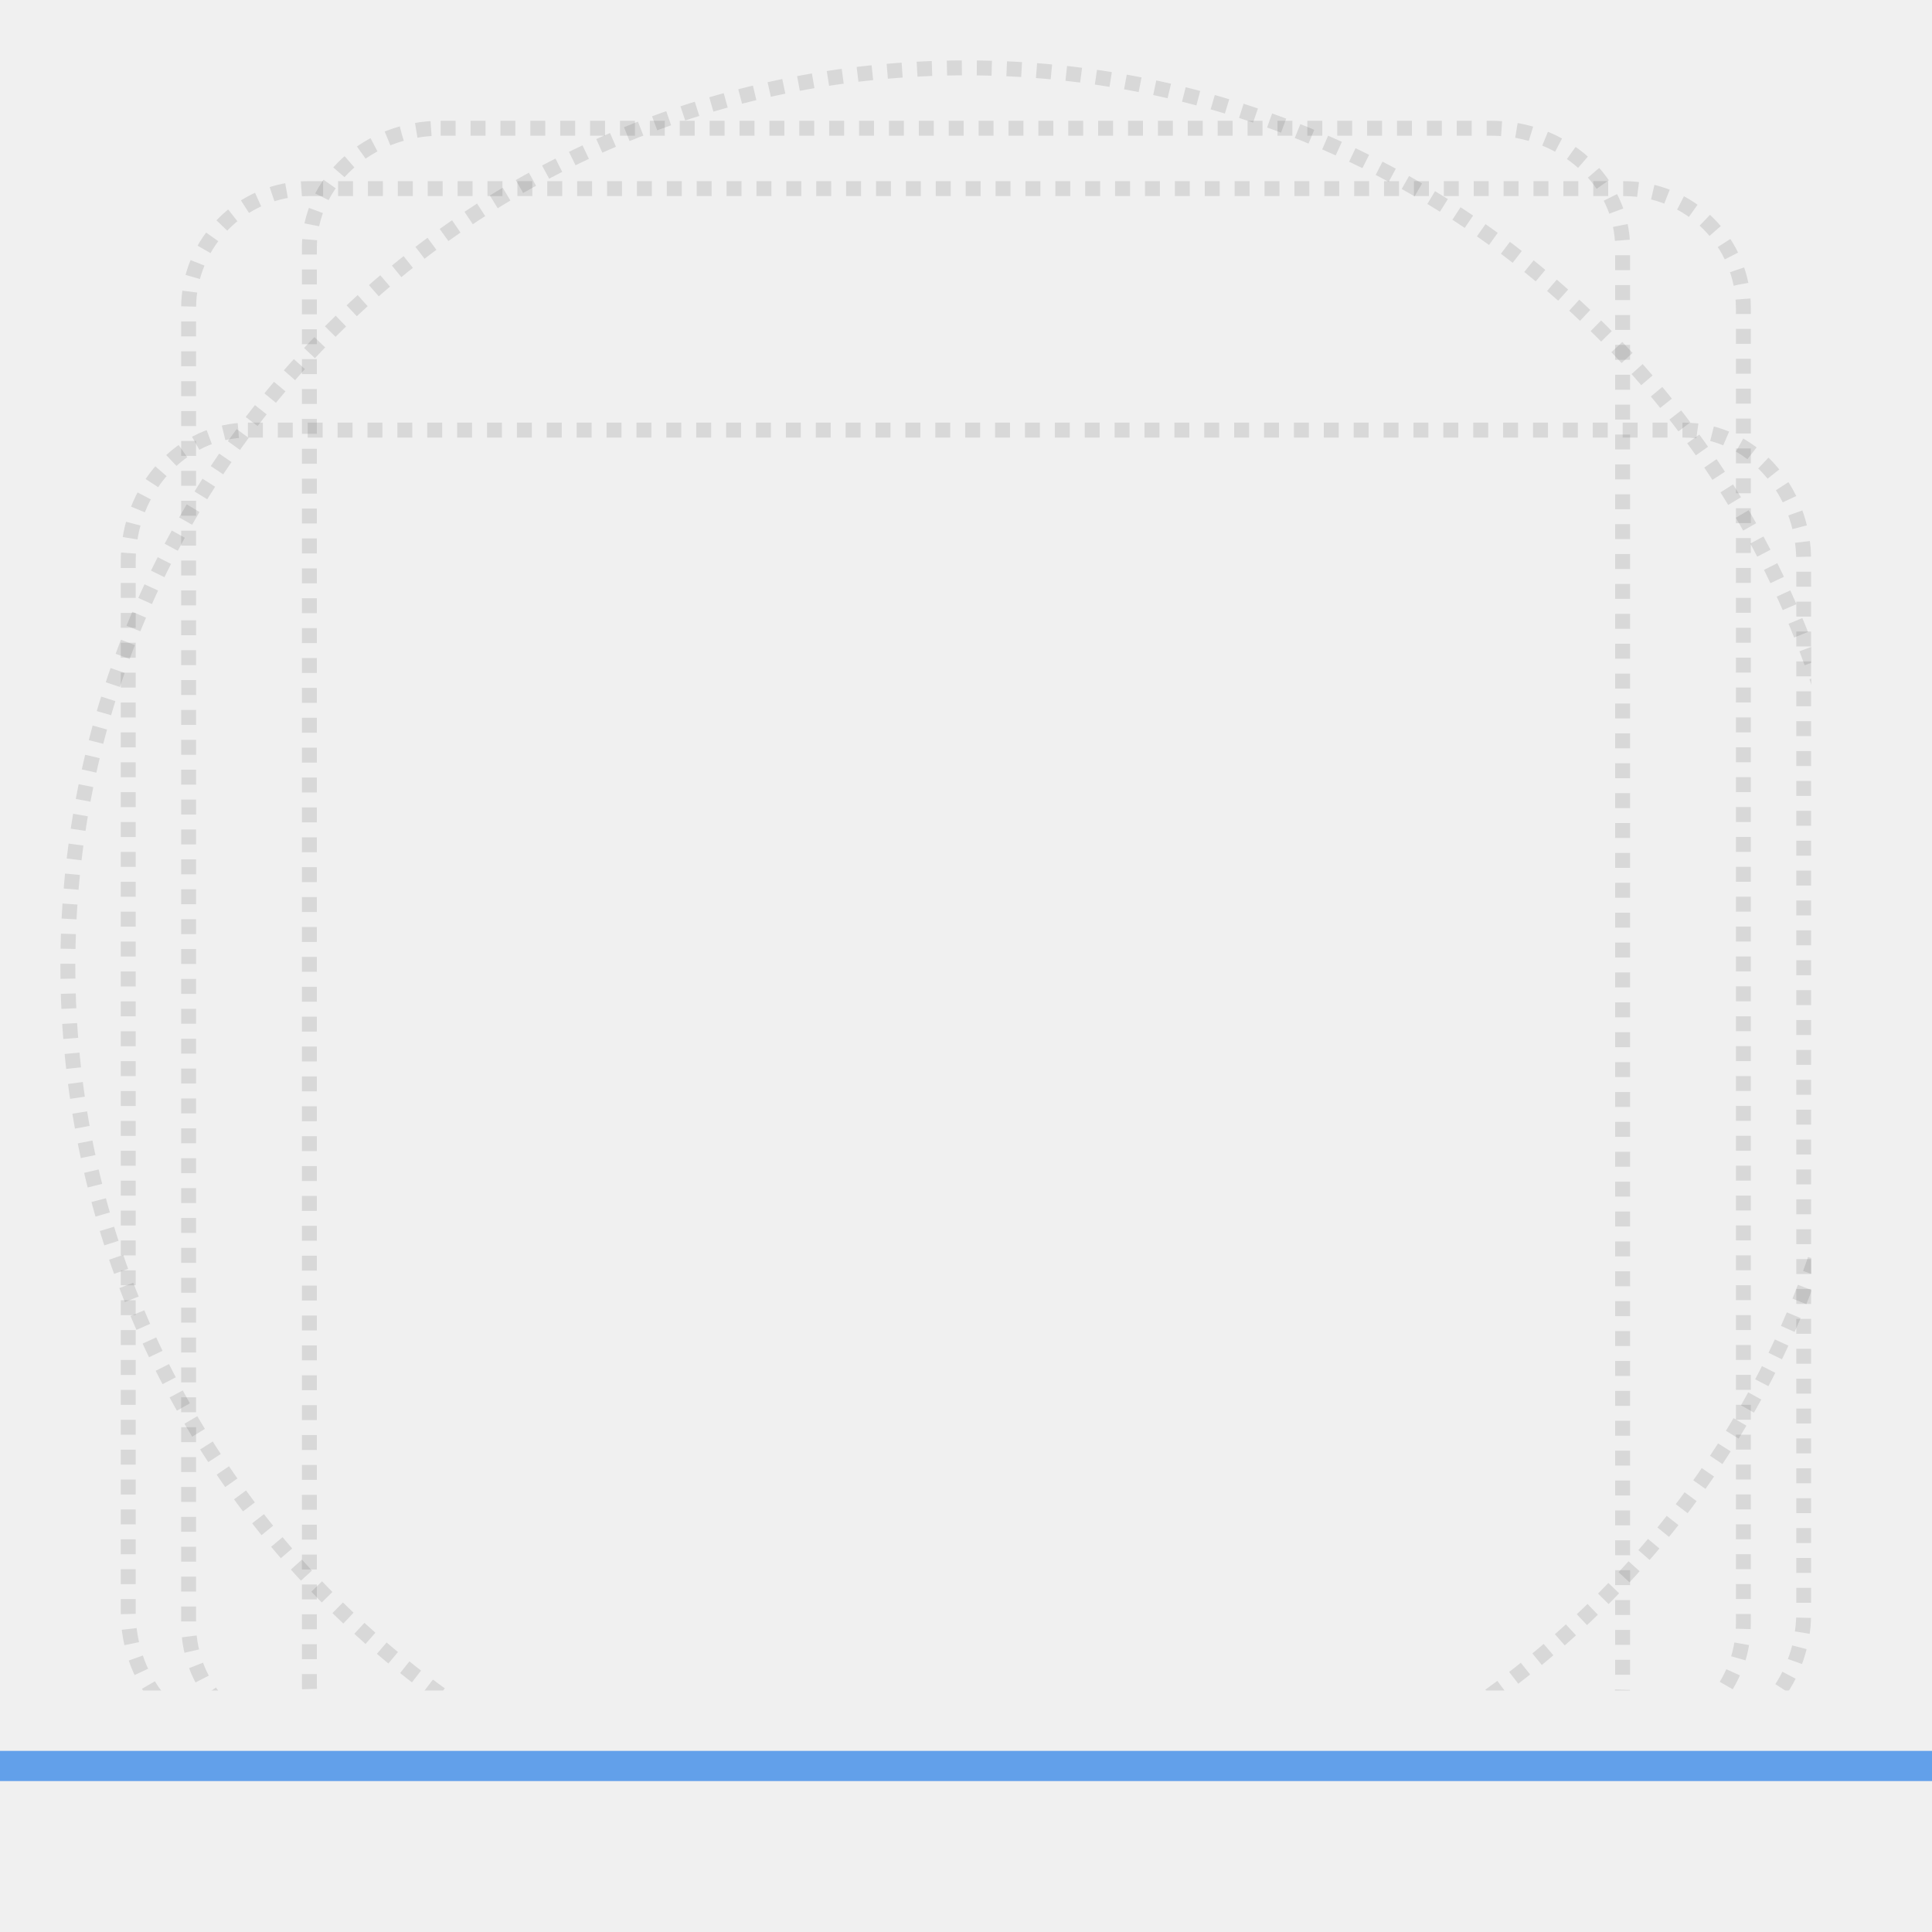
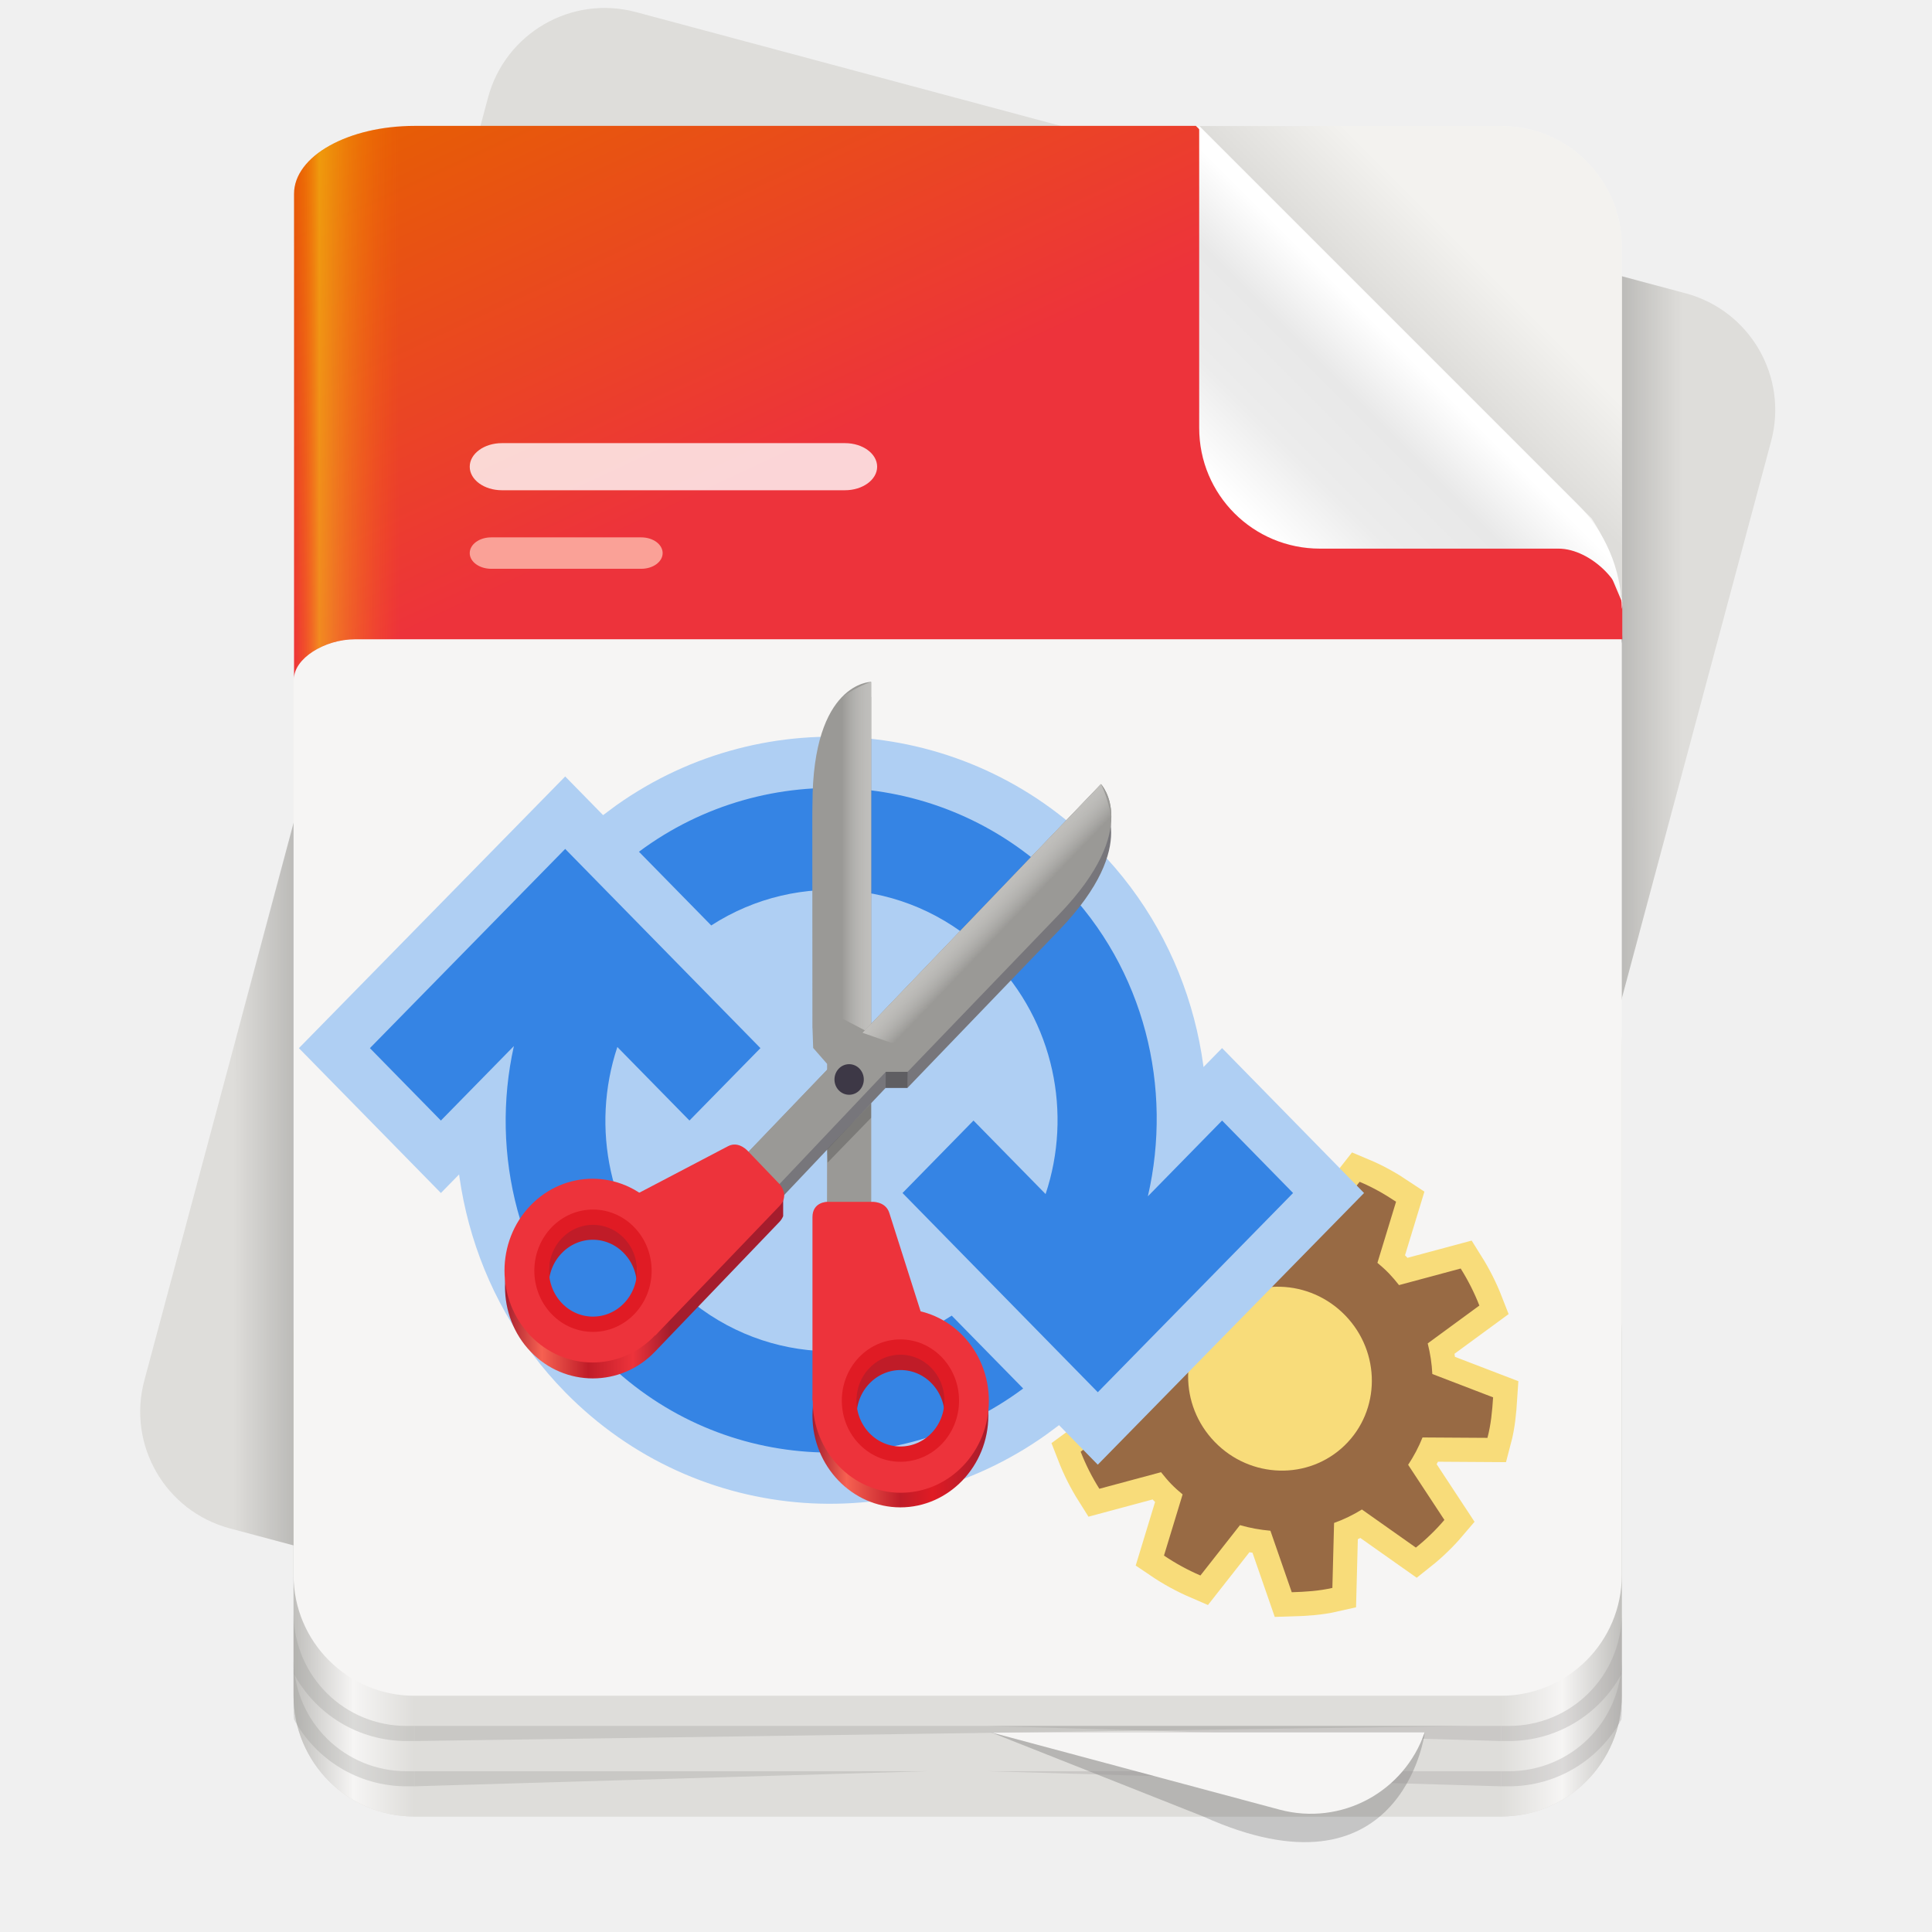
- <svg xmlns="http://www.w3.org/2000/svg" xmlns:xlink="http://www.w3.org/1999/xlink" width="128px" height="128px" viewBox="0 0 128 128" version="1.1">
-   <defs>
-     <filter id="alpha" filterUnits="objectBoundingBox" x="0%" y="0%" width="100%" height="100%">
-       <feColorMatrix type="matrix" in="SourceGraphic" values="0 0 0 0 1 0 0 0 0 1 0 0 0 0 1 0 0 0 1 0" />
-     </filter>
-     <mask id="mask0">
-       <g filter="url(#alpha)">
-         <rect x="0" y="0" width="128" height="128" style="fill:rgb(0%,0%,0%);fill-opacity:0.1;stroke:none;" />
-       </g>
-     </mask>
-     <clipPath id="clip1">
-       <rect x="0" y="0" width="192" height="152" />
-     </clipPath>
-     <g id="surface10632" clip-path="url(#clip1)">
-       <path style="fill:none;stroke-width:0.99;stroke-linecap:butt;stroke-linejoin:miter;stroke:rgb(0%,0%,0%);stroke-opacity:1;stroke-dasharray:0.99,0.99;stroke-miterlimit:4;" d="M 123.504 236 C 123.504 268.863 96.863 295.504 64 295.504 C 31.137 295.504 4.496 268.863 4.496 236 C 4.496 203.137 31.137 176.496 64 176.496 C 96.863 176.496 123.504 203.137 123.504 236 Z M 123.504 236 " transform="matrix(1,0,0,1,8,-156)" />
+ <svg xmlns="http://www.w3.org/2000/svg" xmlns:xlink="http://www.w3.org/1999/xlink" height="128px" viewBox="0 0 128 128" width="128px">
+   <filter id="a" height="100%" width="100%" x="0%" y="0%">
+     <feColorMatrix color-interpolation-filters="sRGB" values="0 0 0 0 1 0 0 0 0 1 0 0 0 0 1 0 0 0 1 0" />
+   </filter>
+   <linearGradient id="b" gradientTransform="matrix(-1 0 0 -1 135.4502 -171.6538)" gradientUnits="userSpaceOnUse" x1="28" x2="116" y1="-274" y2="-274">
+     <stop offset="0" stop-color="#c0bfbc" />
+     <stop offset="0.045" stop-color="#f6f5f4" />
+     <stop offset="0.091" stop-color="#deddda" />
+     <stop offset="0.909" stop-color="#deddda" />
+     <stop offset="0.955" stop-color="#f6f5f4" />
+     <stop offset="1" stop-color="#c0bfbc" />
+   </linearGradient>
+   <linearGradient id="c" gradientUnits="userSpaceOnUse">
+     <stop offset="0" stop-opacity="0.155" />
+     <stop offset="1" stop-opacity="0" />
+   </linearGradient>
+   <linearGradient id="d" gradientTransform="matrix(0.965926 0.258819 -0.258819 0.965926 -4.549807 -191.6538)" x1="167.194" x2="171.058" xlink:href="#c" y1="191.243" y2="190.208" />
+   <linearGradient id="e" gradientTransform="matrix(-0.965926 -0.258819 0.258819 -0.965926 131.4388 312.3393)" x1="167.194" x2="171.058" xlink:href="#c" y1="191.243" y2="190.208" />
+   <linearGradient id="f" gradientUnits="userSpaceOnUse" x1="96.289" x2="101.069" y1="25.185" y2="20.405">
+     <stop offset="0" stop-color="#deddda" />
+     <stop offset="1" stop-color="#f3f2ef" />
+   </linearGradient>
+   <linearGradient id="g" gradientTransform="matrix(2.590207 0 0 1.014429 -63.4724 263.5921)" gradientUnits="userSpaceOnUse" x1="32.026" x2="50.261" y1="-252" y2="-236.686">
+     <stop offset="0" stop-color="#e66100" />
+     <stop offset="1" stop-color="#ed333b" />
+   </linearGradient>
+   <linearGradient id="h" gradientUnits="userSpaceOnUse" x1="84.095" x2="94.721" y1="35.615" y2="24.989">
+     <stop offset="0" stop-color="#ffffff" />
+     <stop offset="0.342" stop-color="#ececec" />
+     <stop offset="0.7" stop-color="#e8e8e8" />
+     <stop offset="1" stop-color="#ffffff" />
+   </linearGradient>
+   <linearGradient id="i" gradientTransform="matrix(1.375 0 0 0.772987 -30.01876 -152.4396)" gradientUnits="userSpaceOnUse" x1="36" x2="41.091" y1="241" y2="241">
+     <stop offset="0" stop-color="#ff7800" stop-opacity="0" />
+     <stop offset="0.24" stop-color="#f5c211" stop-opacity="0.604" />
+     <stop offset="0.376" stop-color="#f5c211" stop-opacity="0.443" />
+     <stop offset="1" stop-color="#ff7800" stop-opacity="0" />
+   </linearGradient>
+   <linearGradient id="j" gradientTransform="matrix(0.485665 0 0 0.506562 91.70803 -64.25968)" gradientUnits="userSpaceOnUse" x1="-78" x2="-54" y1="312" y2="312">
+     <stop offset="0" stop-color="#a51d2d" />
+     <stop offset="0.194" stop-color="#f66151" />
+     <stop offset="0.5" stop-color="#c01c28" />
+     <stop offset="0.682" stop-color="#e01b24" />
+     <stop offset="1" stop-color="#a51d2d" />
+   </linearGradient>
+   <linearGradient id="k" gradientUnits="userSpaceOnUse">
+     <stop offset="0" stop-color="#deddda" stop-opacity="0" />
+     <stop offset="1" stop-color="#c0bfbc" />
+   </linearGradient>
+   <linearGradient id="l" gradientTransform="matrix(0.485665 0 0 0.506562 26.63153 21.87494)" x1="60" x2="64" xlink:href="#k" y1="62" y2="62" />
+   <linearGradient id="m" gradientTransform="matrix(0.485665 0 0 0.506562 22.74621 36.41994)" gradientUnits="userSpaceOnUse" x1="22.053" x2="60" y1="93.909" y2="93.909">
+     <stop offset="0" stop-color="#a51d2d" />
+     <stop offset="0.132" stop-color="#f66151" />
+     <stop offset="0.299" stop-color="#c01c28" />
+     <stop offset="0.46" stop-color="#ed333b" />
+     <stop offset="0.593" stop-color="#a51d2d" />
+     <stop offset="1" stop-color="#a51d2d" />
+   </linearGradient>
+   <linearGradient id="n" gradientTransform="matrix(-0.343417 -0.358194 -0.343417 0.358194 110.7181 58.398)" x1="60" x2="64" xlink:href="#k" y1="62" y2="62" />
+   <mask id="o">
+     <g filter="url(#a)">
+       <rect fill-opacity="0.2" height="153.6" width="153.6" x="-12.8" y="-12.8" />
    </g>
-     <mask id="mask1">
-       <g filter="url(#alpha)">
-         <rect x="0" y="0" width="128" height="128" style="fill:rgb(0%,0%,0%);fill-opacity:0.1;stroke:none;" />
-       </g>
-     </mask>
-     <clipPath id="clip2">
-       <rect x="0" y="0" width="192" height="152" />
-     </clipPath>
-     <g id="surface10635" clip-path="url(#clip2)">
-       <path style="fill:none;stroke-width:0.99;stroke-linecap:butt;stroke-linejoin:miter;stroke:rgb(0%,0%,0%);stroke-opacity:1;stroke-dasharray:0.99,0.99;stroke-miterlimit:4;" d="M 29.195 180.496 L 98.805 180.496 C 103.609 180.496 107.504 184.047 107.504 188.426 L 107.504 283.574 C 107.504 287.953 103.609 291.504 98.805 291.504 L 29.195 291.504 C 24.391 291.504 20.496 287.953 20.496 283.574 L 20.496 188.426 C 20.496 184.047 24.391 180.496 29.195 180.496 Z M 29.195 180.496 " transform="matrix(1,0,0,1,8,-156)" />
+   </mask>
+   <clipPath id="p">
+     <rect height="152" width="192" />
+   </clipPath>
+   <mask id="q">
+     <g filter="url(#a)">
+       <rect fill-opacity="0.2" height="153.6" width="153.6" x="-12.8" y="-12.8" />
    </g>
-     <mask id="mask2">
-       <g filter="url(#alpha)">
-         <rect x="0" y="0" width="128" height="128" style="fill:rgb(0%,0%,0%);fill-opacity:0.1;stroke:none;" />
-       </g>
-     </mask>
-     <clipPath id="clip3">
-       <rect x="0" y="0" width="192" height="152" />
-     </clipPath>
-     <g id="surface10638" clip-path="url(#clip3)">
-       <path style="fill:none;stroke-width:0.99;stroke-linecap:butt;stroke-linejoin:miter;stroke:rgb(0%,0%,0%);stroke-opacity:1;stroke-dasharray:0.99,0.99;stroke-miterlimit:4;" d="M 20.418 184.496 L 107.582 184.496 C 111.957 184.496 115.504 188.043 115.504 192.418 L 115.504 279.582 C 115.504 283.957 111.957 287.504 107.582 287.504 L 20.418 287.504 C 16.043 287.504 12.496 283.957 12.496 279.582 L 12.496 192.418 C 12.496 188.043 16.043 184.496 20.418 184.496 Z M 20.418 184.496 " transform="matrix(1,0,0,1,8,-156)" />
+   </mask>
+   <clipPath id="r">
+     <rect height="152" width="192" />
+   </clipPath>
+   <path d="m 42.137 0.801 l 69.547 18.633 c 4.266 1.145 6.801 5.531 5.656 9.801 l -22.777 85 c -1.145 4.27 -5.531 6.801 -9.797 5.656 l -69.547 -18.633 c -4.27 -1.145 -6.801 -5.531 -5.656 -9.801 l 22.773 -85 c 1.145 -4.266 5.531 -6.801 9.801 -5.656 z m 0 0" fill="#deddda" />
+   <path d="m 27.449 61.348 h 72 c 4.418 0 8 3.582 8 8 v 43 c 0 4.418 -3.582 8 -8 8 h -72 c -4.418 0 -8 -3.582 -8 -8 v -43 c 0 -4.418 3.582 -8 8 -8 z m 0 0" fill="#deddda" />
+   <path d="m 99.449 120.348 h -72 c -4.418 0 -8 -3.582 -8 -8 v -24 c 0 -4.418 3.582 -8 8 -8 h 72 c 4.418 0 8 3.582 8 8 v 24 c 0 4.418 -3.582 8 -8 8 z m 0 0" fill="url(#b)" />
+   <path d="m 99.449 16.16 v 79.836 l 17.891 -66.762 c 1.145 -4.281 -1.375 -8.652 -5.656 -9.797 z m 0 0" fill="url(#d)" />
+   <path d="m 27.438 104.527 v -79.84 l -17.887 66.766 c -1.148 4.281 1.375 8.648 5.656 9.797 z m 0 0" fill="url(#e)" />
+   <path d="m 27.449 8.348 h 72 c 4.418 0 8 3.582 8 8 v 88 c 0 4.418 -3.582 8 -8 8 h -72 c -4.418 0 -8 -3.582 -8 -8 v -88 c 0 -4.418 3.582 -8 8 -8 z m 0 0" fill="#f6f5f4" />
+   <path d="m 107.449 107 c -0.082 4.09 -3.379 7.348 -7.492 7.348 h -0.5 v 1 h 0.5 c 3.227 0 6.023 -1.789 7.465 -4.43 c 0.012 -0.188 0.027 -0.379 0.027 -0.57 z m -42 7.348 l 34 1 v -1 z m 0 0" fill="#939290" fill-opacity="0.272" />
+   <path d="m 65.637 114.766 l 14.082 5.582 c 13 5.855 14.672 -5.266 14.672 -5.582 z m 0 0" fill-opacity="0.183" />
+   <path d="m 107.449 110 c -0.082 4.09 -3.379 7.348 -7.492 7.348 h -0.5 v 1 h 0.5 c 3.227 0 6.023 -1.789 7.465 -4.43 c 0.012 -0.188 0.027 -0.379 0.027 -0.57 z m -42 7.348 l 34 1 v -1 z m 0 0" fill="#939290" fill-opacity="0.272" />
+   <path d="m 65.637 114.766 l 19.129 5.125 c 4.098 1.098 8.27 -1.172 9.625 -5.125 z m 0 0" fill="#f6f5f4" />
+   <path d="m 19.449 110 c 0.082 4.09 3.383 7.348 7.492 7.348 h 0.5 v 1 h -0.5 c -3.223 0 -6.02 -1.789 -7.461 -4.43 c -0.016 -0.188 -0.031 -0.379 -0.031 -0.57 z m 42 7.348 l -34 1 v -1 z m 0 0" fill="#908f8d" fill-opacity="0.272" />
+   <path d="m 19.449 107 c 0.082 4.09 3.383 7.348 7.492 7.348 h 0.5 v 1 h -0.5 c -3.223 0 -6.02 -1.789 -7.461 -4.43 c -0.016 -0.188 -0.031 -0.379 -0.031 -0.57 z m 78 7.348 l -70 1 v -1 z m 0 0" fill="#908f8d" fill-opacity="0.272" />
+   <path d="m 79.449 8.348 l 26 26 c 2.043 3.133 2 6 2 6 v -24 c 0 -4.434 -3.566 -8 -8 -8 z m 0 0" fill="url(#f)" />
+   <path d="m 104.449 35.621 l -25 -25 v 20 c 0 4.434 3.57 8 8 8 h 15.797 c 2.203 0 4.562 2.512 4.203 4 c -0.031 -2.637 -1.109 -5.156 -3 -7 z m 0 0" fill-opacity="0.211" />
+   <path d="m 27.48 8.34 h 51.75 l 25.918 26.078 l 2.332 5.508 v 2.426 h -83.941 c -2.102 0 -4.059 1.309 -4.059 2.617 v -32.129 c 0 -2.484 3.582 -4.5 8 -4.5 z m 0 0" fill="url(#g)" />
+   <path d="m 104.449 33.348 l -25 -25 v 20 c 0 4.43 3.57 8 8 8 h 15.797 c 2.203 0 4.562 2.508 4.203 4 c -0.031 -2.641 -1.109 -5.16 -3 -7 z m 0 0" fill="url(#h)" />
+   <path d="m 27.48 8.34 h 51.75 l 25.898 26.105 l 2.352 5.488 v 2.418 h -83.941 c -2.102 0 -4.059 1.309 -4.059 2.617 v -32.129 c 0 -2.484 3.582 -4.5 8 -4.5 z m 0 0" fill="url(#i)" />
+   <path d="m 32.543 35.602 h 9.941 c 0.785 0 1.418 0.465 1.418 1.043 c 0 0.574 -0.633 1.039 -1.418 1.039 h -9.941 c -0.785 0 -1.422 -0.465 -1.422 -1.039 c 0 -0.578 0.637 -1.043 1.422 -1.043 z m 0 0" fill="#faa197" />
+   <path d="m 33.25 29.359 h 22.73 c 1.18 0 2.133 0.699 2.133 1.562 c 0 0.859 -0.953 1.559 -2.133 1.559 h -22.73 c -1.176 0 -2.129 -0.699 -2.129 -1.559 c 0 -0.863 0.953 -1.562 2.129 -1.562 z m 0 0" fill="#ffffff" fill-opacity="0.796" />
+   <path d="m 82.477 84.797 l 9.012 2.574 c 0.66 0.191 1.004 1.023 0.766 1.859 l -2.375 8.312 c -0.238 0.836 -0.969 1.363 -1.633 1.172 l -9.012 -2.574 c -0.664 -0.191 -1.004 -1.02 -0.766 -1.859 l 2.375 -8.312 c 0.238 -0.836 0.969 -1.359 1.633 -1.172 z m 0 0" fill="#f8dc7a" />
+   <path d="m 97.732 267.449 c 0.248 -0.426 0.476 -0.87 0.678 -1.316 l -3.72 -3.201 c 0.233 -0.732 0.392 -1.485 0.47 -2.25 l 4.651 -1.297 c -0.019 -1.025 -0.206 -2.012 -0.423 -3.012 l -4.824 -0.427 c -0.245 -0.728 -0.567 -1.425 -0.954 -2.094 l 2.92 -3.763 c -0.621 -0.817 -1.327 -1.578 -2.093 -2.266 l -4.072 2.445 c -0.312 -0.23 -0.632 -0.44 -0.966 -0.636 c -0.344 -0.198 -0.676 -0.354 -1.032 -0.517 l 0.084 -4.749 c -0.999 -0.321 -1.998 -0.56 -3.013 -0.681 l -1.8 4.409 c -0.772 -0.003 -1.543 0.076 -2.29 0.221 l -2.784 -3.966 c -0.973 0.314 -1.919 0.644 -2.817 1.138 l 1.21 4.68 c -0.622 0.442 -1.194 0.961 -1.72 1.531 l -4.637 -1.621 c -0.568 0.805 -1.066 1.664 -1.476 2.561 l 3.721 3.206 c -0.232 0.737 -0.398 1.496 -0.47 2.25 l -4.656 1.294 c 0.019 1.025 0.207 2.016 0.427 3.011 l 4.824 0.427 c 0.245 0.728 0.564 1.431 0.95 2.096 l -2.916 3.761 c 0.622 0.821 1.322 1.579 2.095 2.27 l 4.072 -2.445 c 0.319 0.223 0.617 0.435 0.966 0.636 c 0.344 0.198 0.676 0.354 1.031 0.513 l -0.083 4.753 c 0.981 0.322 1.99 0.549 3.013 0.681 l 1.8 -4.409 c 0.772 0.003 1.538 -0.075 2.29 -0.221 l 2.783 3.962 c 0.97 -0.309 1.919 -0.644 2.817 -1.138 l -1.206 -4.682 c 0.625 -0.448 1.198 -0.963 1.715 -1.53 l 4.637 1.621 c 0.287 -0.401 0.552 -0.814 0.798 -1.245 z m -7.98 -4.607 c -1.866 3.238 -6.06 4.313 -9.366 2.403 c -3.31 -1.909 -4.475 -6.083 -2.608 -9.316 c 1.868 -3.229 6.06 -4.299 9.364 -2.393 s 4.472 6.074 2.609 9.307 z m 0 0" fill="#986a44" stroke="#f8dc7a" stroke-width="3.594" transform="matrix(0.856465 0.244749 -0.244749 0.856465 76.54685 -151.32)" />
+   <path d="m 94.793 101.66 c 0.316 -0.305 0.621 -0.629 0.902 -0.961 l -2.402 -3.652 c 0.379 -0.57 0.699 -1.176 0.953 -1.812 l 4.301 0.027 c 0.234 -0.883 0.316 -1.773 0.375 -2.684 l -4.027 -1.547 c -0.031 -0.684 -0.137 -1.359 -0.305 -2.027 l 3.422 -2.508 c -0.332 -0.852 -0.75 -1.676 -1.238 -2.453 l -4.086 1.098 c -0.211 -0.273 -0.434 -0.531 -0.672 -0.781 c -0.246 -0.254 -0.492 -0.469 -0.758 -0.695 l 1.234 -4.047 c -0.777 -0.52 -1.574 -0.969 -2.414 -1.32 l -2.621 3.336 c -0.66 -0.191 -1.34 -0.312 -2.016 -0.371 l -1.414 -4.078 c -0.91 0.031 -1.801 0.082 -2.691 0.285 l -0.109 4.305 c -0.641 0.227 -1.258 0.531 -1.848 0.891 l -3.574 -2.523 c -0.684 0.551 -1.32 1.164 -1.891 1.832 l 2.402 3.656 c -0.379 0.574 -0.707 1.184 -0.953 1.812 l -4.305 -0.031 c -0.234 0.883 -0.316 1.777 -0.371 2.684 l 4.027 1.547 c 0.031 0.684 0.133 1.363 0.301 2.027 l -3.418 2.508 c 0.332 0.855 0.746 1.676 1.238 2.457 l 4.086 -1.098 c 0.219 0.27 0.422 0.523 0.672 0.781 c 0.246 0.254 0.492 0.469 0.758 0.691 l -1.234 4.051 c 0.762 0.516 1.57 0.957 2.414 1.32 l 2.621 -3.336 c 0.66 0.191 1.336 0.312 2.016 0.371 l 1.414 4.074 c 0.906 -0.027 1.801 -0.082 2.691 -0.285 l 0.113 -4.305 c 0.645 -0.23 1.262 -0.531 1.844 -0.891 l 3.574 2.523 c 0.344 -0.273 0.672 -0.562 0.988 -0.871 z m -5.707 -5.898 c -2.391 2.316 -6.246 2.211 -8.609 -0.234 c -2.367 -2.445 -2.344 -6.305 0.047 -8.617 c 2.391 -2.309 6.242 -2.199 8.605 0.242 c 2.363 2.441 2.344 6.297 -0.043 8.609 z m 0 0" fill="#986a44" />
+   <path d="m 42.574 58.266 h 26.98 c 1.754 0 3.18 1.254 3.18 2.801 v 26.609 c 0 1.547 -1.426 2.801 -3.18 2.801 h -26.98 c -1.758 0 -3.18 -1.254 -3.18 -2.801 v -26.609 c 0 -1.547 1.422 -2.801 3.18 -2.801 z m 0 0" fill="#afcff3" />
+   <path d="m 68.69 231.695 c -6.763 -6.762 -17.402 -7.405 -24.9 -1.924 l 4.252 4.25 c 5.143 -3.254 11.975 -2.642 16.469 1.853 c 3.711 3.709 4.768 9.009 3.197 13.636 l -4.241 -4.239 l -4.175 4.178 l 11.486 11.488 l 11.486 -11.488 l -4.175 -4.178 l -4.366 4.369 c 1.474 -6.249 -0.173 -13.086 -5.032 -17.944 z m -29.238 -2.087 l -11.486 11.488 l 4.175 4.175 l 4.293 -4.294 c -1.415 6.232 0.274 13.038 5.105 17.869 c 6.759 6.759 17.354 7.343 24.851 1.877 l -4.203 -4.202 c -5.143 3.257 -11.975 2.645 -16.473 -1.849 c -3.707 -3.713 -4.765 -9.009 -3.194 -13.64 l 4.241 4.239 l 4.175 -4.175 z m 0 0" fill="#3584e4" stroke="#afcff3" stroke-width="5.907" transform="matrix(1.126385 0 0 1.148987 -6.992303 -207.5739)" />
+   <path d="m 70.379 58.641 c -7.617 -7.77 -19.602 -8.508 -28.047 -2.211 l 4.789 4.883 c 5.793 -3.738 13.488 -3.035 18.551 2.129 c 4.18 4.262 5.371 10.352 3.602 15.668 l -4.777 -4.871 l -4.703 4.801 l 12.938 13.199 l 12.938 -13.199 l -4.703 -4.801 l -4.918 5.02 c 1.66 -7.18 -0.195 -15.035 -5.668 -20.617 z m -32.934 -2.398 l -12.938 13.199 l 4.703 4.797 l 4.836 -4.934 c -1.594 7.16 0.309 14.98 5.75 20.531 c 7.613 7.766 19.547 8.438 27.992 2.156 l -4.734 -4.828 c -5.793 3.742 -13.488 3.039 -18.555 -2.125 c -4.176 -4.266 -5.367 -10.352 -3.598 -15.672 l 4.777 4.871 l 4.703 -4.797 z m 0 0" fill="#3584e4" />
+   <path d="m 72.941 51.953 l -15.797 16.473 l -8.926 9.312 l 2.059 2.148 l 8.41 -8.875 h 1.445 l 10.062 -10.465 c 5.492 -5.73 2.746 -8.594 2.746 -8.594 z m 0 0" fill="#9a9996" fill-rule="evenodd" />
+   <path d="m 268.051 152.029 c 0.001 4.699 -3.809 8.509 -8.514 8.514 c -4.699 -0.001 -8.51 -3.813 -8.517 -8.517 c 0.004 -4.705 3.815 -8.515 8.514 -8.514 c 4.71 0.001 8.522 3.812 8.517 8.517 z m 0 0" fill="none" stroke="#c01c28" stroke-linecap="round" stroke-linejoin="round" stroke-width="5" transform="matrix(0.343417 0.358194 -0.343417 0.358194 22.74622 -53.60286)" />
+   <path d="m 54.797 82.645 h 2.914 v -36.473 l -0.688 -0.719 s -3.195 2.566 -3.195 8.824 v 13.773 l 0.047 1.379 l 0.922 1.055 z m 0 0" fill="#9a9996" fill-rule="evenodd" />
+   <path d="m 59.652 87.711 c -3.199 0 -5.824 2.738 -5.824 6.078 c 0 3.34 2.625 6.078 5.824 6.078 c 3.203 0 5.828 -2.738 5.828 -6.078 c 0 -3.34 -2.625 -6.078 -5.828 -6.078 z m 0 1.012 c 1.629 0 3.887 1.344 3.887 3.039 c 0 1.695 -2.258 5.066 -3.887 5.066 c -1.625 0 -3.883 -3.371 -3.883 -5.066 c 0 -1.695 2.258 -3.039 3.883 -3.039 z m 0 0" fill="url(#j)" />
+   <path d="m 54.801 81.648 h 2.914 v -36.473 s -3.887 0 -3.887 8.105 l 0.023 14.824 l 1.023 1.062 z m 0 0" fill="#9a9996" fill-rule="evenodd" />
+   <path d="m 53.828 92.793 v -12.156 c 0 -1.012 0.973 -1.012 0.973 -1.012 h 2.93 s 0.934 -0.07 1.188 0.734 l 2.137 6.719 z m 0 0" fill="#ed333b" fill-rule="evenodd" />
+   <path d="m -56.532 312.037 c 0 5.251 -4.263 9.516 -9.515 9.516 c -5.26 0 -9.515 -4.264 -9.515 -9.516 c 0 -5.259 4.255 -9.516 9.515 -9.516 c 5.252 0 9.515 4.257 9.515 9.516 z m 0 0" fill="none" stroke="#ed333b" stroke-linecap="round" stroke-linejoin="round" stroke-width="5" transform="matrix(-0.485665 0 0 0.506562 27.60286 -65.25379)" />
+   <path d="m -59.002 311.999 c 0 3.871 -3.129 7.002 -6.997 7.002 s -6.997 -3.131 -6.997 -7.002 c 0 -3.863 3.129 -7.002 6.997 -7.002 s 6.997 3.138 6.997 7.002 z m 0 0" fill="none" stroke="#e01b24" stroke-linecap="round" stroke-linejoin="round" stroke-width="2" transform="matrix(-0.485665 0 0 0.506562 27.60286 -65.25379)" />
+   <path d="m 57.715 45.176 s -0.91 0.273 -1.945 1.031 v 21.258 l 1.945 1.016 z m 0 0" fill="url(#l)" fill-rule="evenodd" />
+   <path d="m 226.312 169.667 c 0.007 4.704 -3.809 8.521 -8.514 8.514 c -4.705 0.004 -8.516 -3.807 -8.512 -8.512 c -0.007 -4.704 3.809 -8.521 8.514 -8.514 c 4.705 -0.004 8.516 3.807 8.512 8.512 z m 0 0" fill="none" stroke="#c01c28" stroke-linecap="round" stroke-linejoin="round" stroke-width="5" transform="matrix(0.343417 0.358194 -0.343417 0.358194 22.74622 -53.60286)" />
+   <path d="m 50.266 80.957 l -2.062 -2.152 l 24.691 -25.98 l 0.035 0.191 s 2.746 2.867 -2.746 8.598 l -10.066 10.465 h -1.445 z m 0 0" fill="#77767b" fill-rule="evenodd" />
+   <path d="m 48.891 76.656 l -6.18 3.582 l 0.008 0.121 c -2.273 -1.738 -5.512 -1.543 -7.562 0.598 c -2.266 2.359 -2.266 6.234 0 8.594 c 2.262 2.363 5.977 2.363 8.238 0 l 8.242 -8.594 c 0.117 -0.121 0.191 -0.25 0.25 -0.383 v -1.406 z m -9.617 3.523 c 0.746 0 1.488 0.301 2.062 0.898 c 1.152 1.199 1.152 5.125 0 6.324 c -1.148 1.199 -2.973 1.199 -4.121 0 c -1.148 -1.199 -1.148 -5.125 0 -6.324 c 0.574 -0.598 1.316 -0.898 2.059 -0.898 z m 0 0" fill="url(#m)" />
+   <path d="m 50.277 79.891 l -2.062 -2.148 l 24.727 -25.793 s 2.75 2.867 -2.746 8.598 l -10.066 10.465 h -1.445 z m 0 0" fill="#9a9996" fill-rule="evenodd" />
+   <path d="m 43.41 88.484 l 8.242 -8.594 c 0.684 -0.719 0 -1.434 0 -1.434 l -2.074 -2.164 s -0.613 -0.734 -1.34 -0.355 l -6.066 3.18 z m 0 0" fill="#ed333b" fill-rule="evenodd" />
+   <path d="m -56.534 312.031 c 0.001 5.256 -4.259 9.516 -9.515 9.515 c -5.256 -0.001 -9.514 -4.259 -9.515 -9.515 c -0.001 -5.256 4.259 -9.516 9.515 -9.515 c 5.256 0.001 9.514 4.259 9.515 9.515 z m 0 0" fill="none" stroke="#ed333b" stroke-linecap="round" stroke-linejoin="round" stroke-width="5" transform="matrix(0.343417 0.358194 -0.343417 0.358194 169.0989 -3.927703)" />
+   <path d="m -59 312 c 0.002 3.869 -3.132 7.003 -7.001 7.001 c -3.869 -0.002 -6.999 -3.132 -7.001 -7.001 c 0.003 -3.864 3.137 -6.998 7.001 -7.001 c 3.869 0.002 6.999 3.132 7.001 7.001 z m 0 0" fill="none" stroke="#e01b24" stroke-linecap="round" stroke-linejoin="round" stroke-width="2" transform="matrix(0.343417 0.358194 -0.343417 0.358194 169.0989 -3.927703)" />
+   <path d="m 72.941 51.949 s 0.461 0.863 0.676 2.164 l -14.41 15.031 l -2.062 -0.719 z m 0 0" fill="url(#n)" fill-rule="evenodd" />
+   <path d="m 55.57 70.801 c -0.379 0.398 -0.379 1.039 0 1.434 c 0.379 0.395 0.996 0.395 1.375 0 c 0.379 -0.395 0.379 -1.035 0 -1.434 c -0.379 -0.395 -0.996 -0.395 -1.375 0 z m 0 0" fill="#3d3846" />
+   <g mask="url(#o)">
+     <g clip-path="url(#p)" transform="matrix(1 0 0 1 -8 -16)">
+       <path d="m 65.715 89.102 v 0.953 l -2.883 2.969 l -0.031 -0.883 z m 0 0" fill-rule="evenodd" />
    </g>
-     <mask id="mask3">
-       <g filter="url(#alpha)">
-         <rect x="0" y="0" width="128" height="128" style="fill:rgb(0%,0%,0%);fill-opacity:0.1;stroke:none;" />
-       </g>
-     </mask>
-     <clipPath id="clip4">
-       <rect x="0" y="0" width="192" height="152" />
-     </clipPath>
-     <g id="surface10641" clip-path="url(#clip4)">
-       <path style="fill:none;stroke-width:0.99;stroke-linecap:butt;stroke-linejoin:miter;stroke:rgb(0%,0%,0%);stroke-opacity:1;stroke-dasharray:0.99,0.99;stroke-miterlimit:4;" d="M 16.426 200.496 L 111.574 200.496 C 115.953 200.496 119.504 204.391 119.504 209.195 L 119.504 278.805 C 119.504 283.609 115.953 287.504 111.574 287.504 L 16.426 287.504 C 12.047 287.504 8.496 283.609 8.496 278.805 L 8.496 209.195 C 8.496 204.391 12.047 200.496 16.426 200.496 Z M 16.426 200.496 " transform="matrix(1,0,0,1,8,-156)" />
+   </g>
+   <g mask="url(#q)">
+     <g clip-path="url(#r)" transform="matrix(1 0 0 1 -8 -16)">
+       <path d="m 66.684 87.012 l -0.012 1.066 h 1.445 l 0.012 -1.066 z m 0 0" fill-rule="evenodd" />
    </g>
-   </defs>
-   <g id="surface10578">
-     <rect x="0" y="0" width="128" height="128" style="fill:rgb(94.118%,94.118%,94.118%);fill-opacity:1;stroke:none;" />
-     <use xlink:href="#surface10632" transform="matrix(1,0,0,1,-8,-16)" mask="url(#mask0)" />
-     <use xlink:href="#surface10635" transform="matrix(1,0,0,1,-8,-16)" mask="url(#mask1)" />
-     <use xlink:href="#surface10638" transform="matrix(1,0,0,1,-8,-16)" mask="url(#mask2)" />
-     <use xlink:href="#surface10641" transform="matrix(1,0,0,1,-8,-16)" mask="url(#mask3)" />
-     <path style="fill:none;stroke-width:2;stroke-linecap:butt;stroke-linejoin:miter;stroke:rgb(38.431%,62.745%,91.765%);stroke-opacity:1;stroke-miterlimit:4;" d="M 0 289 L 128 289 " transform="matrix(1,0,0,1,0,-172)" />
  </g>
</svg>
